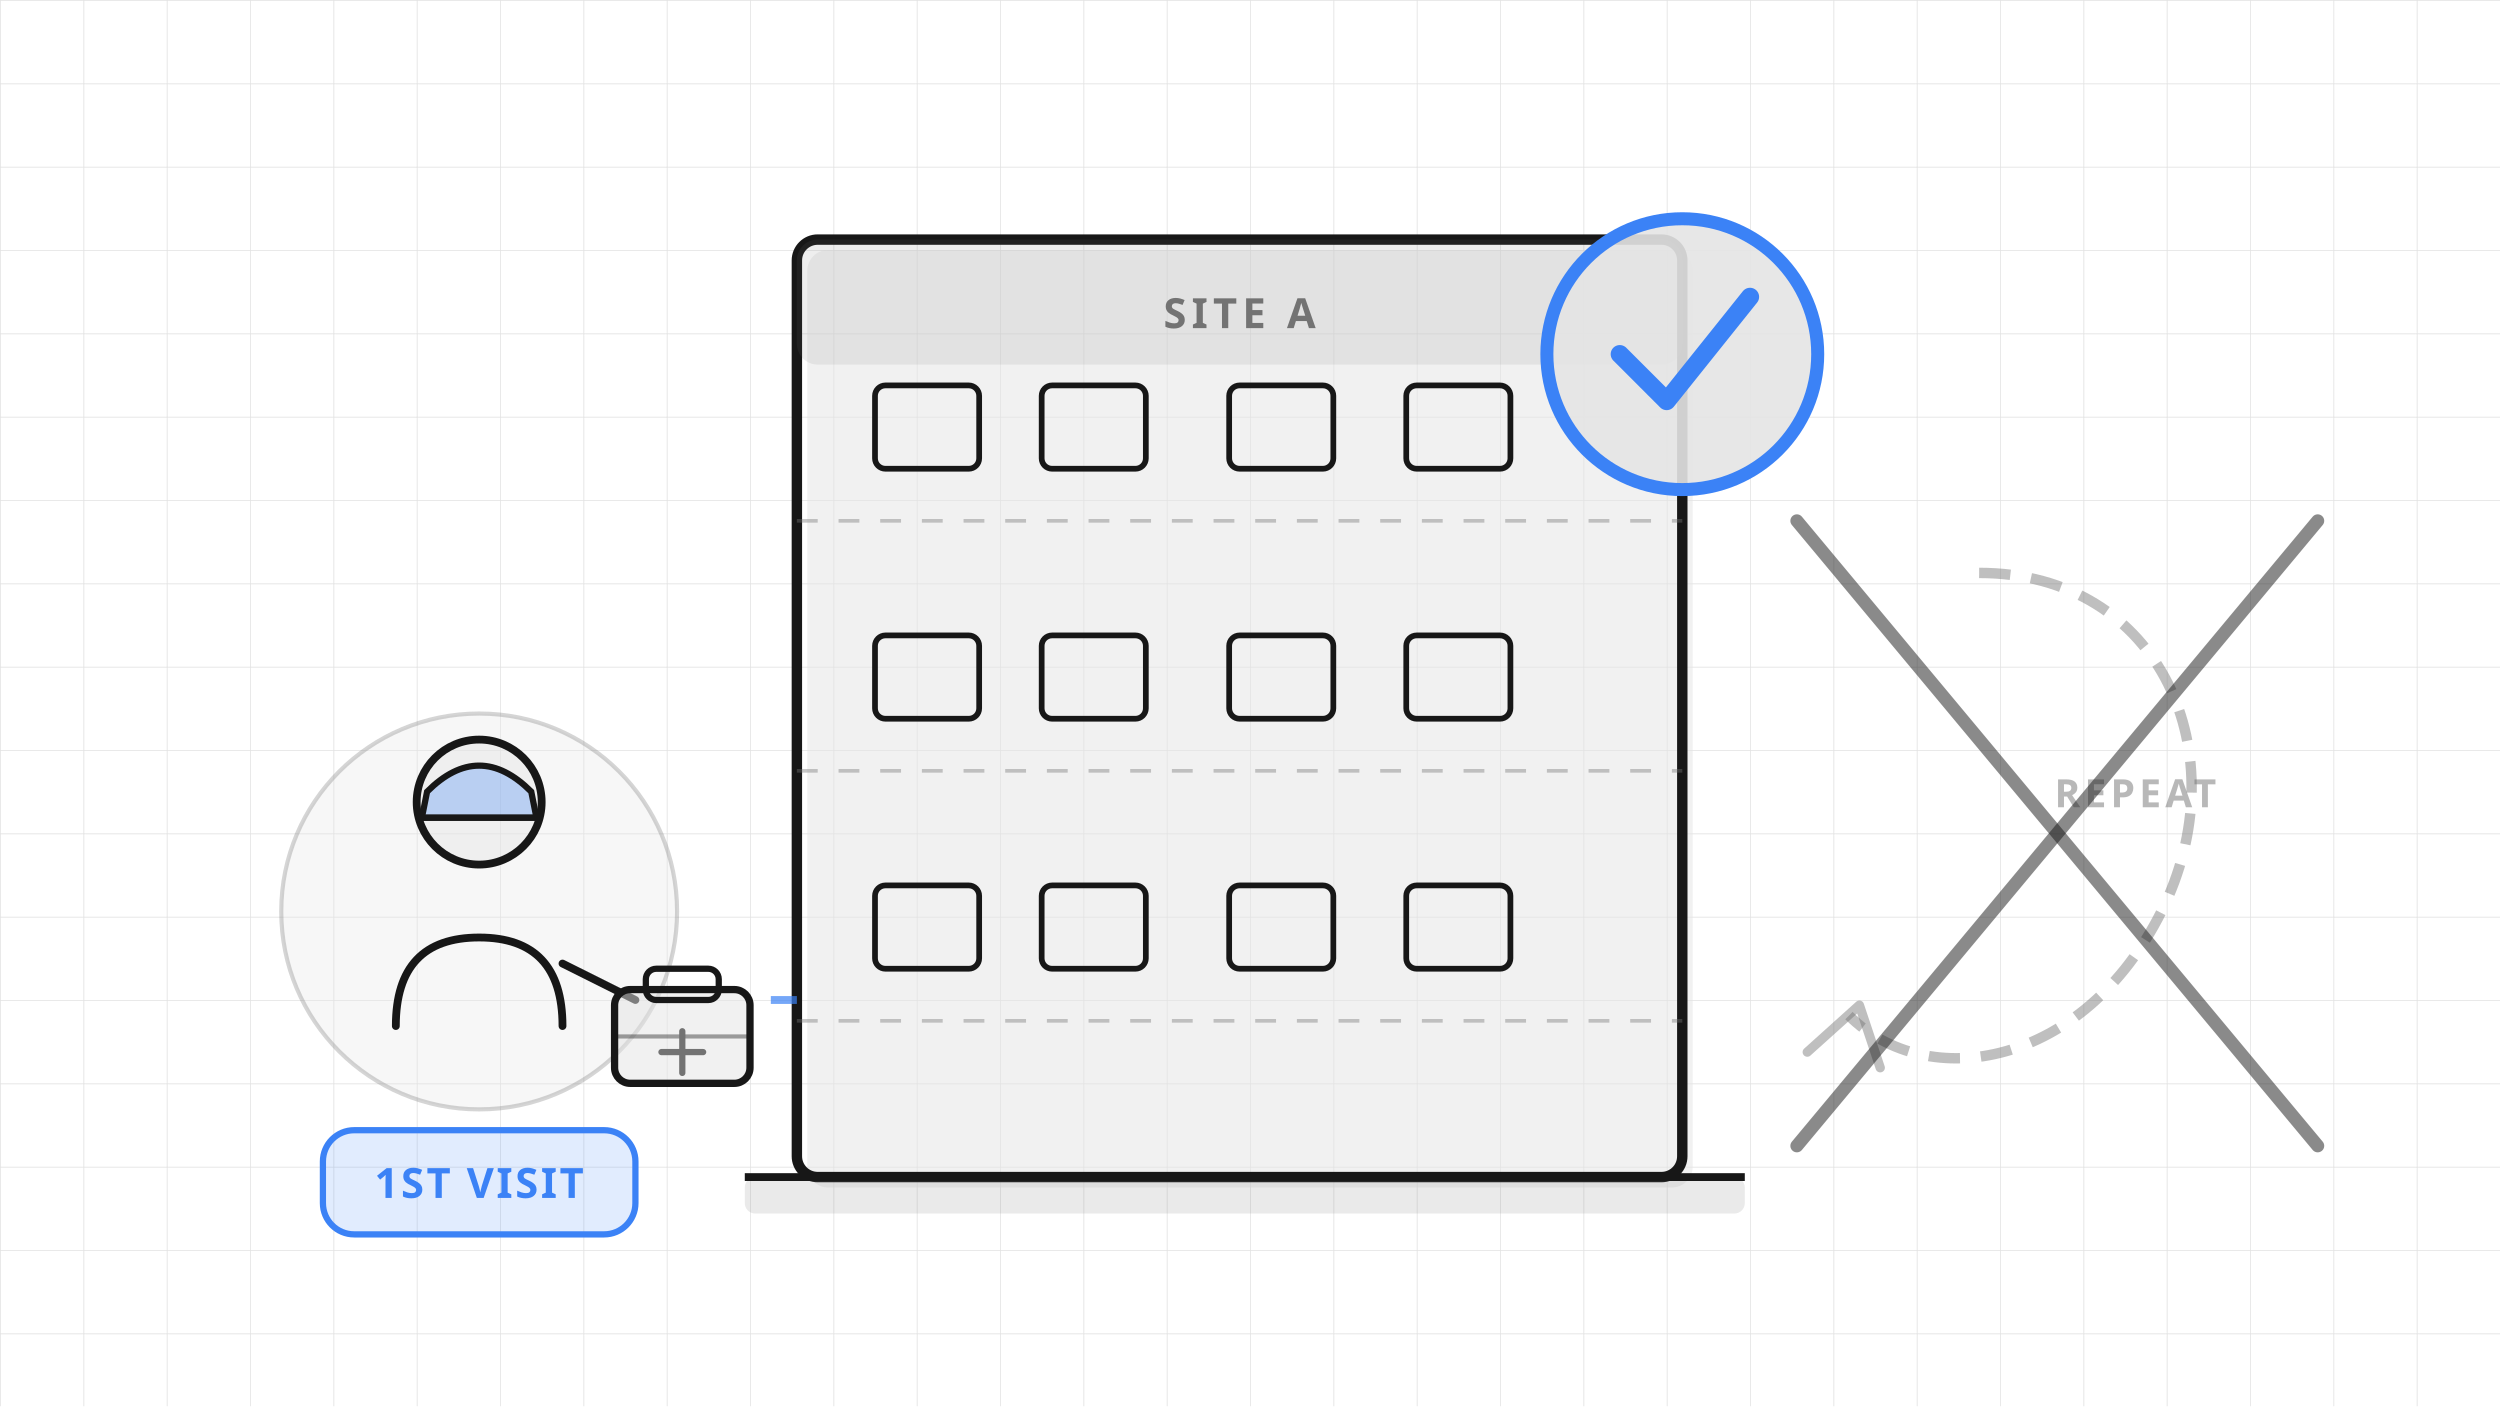
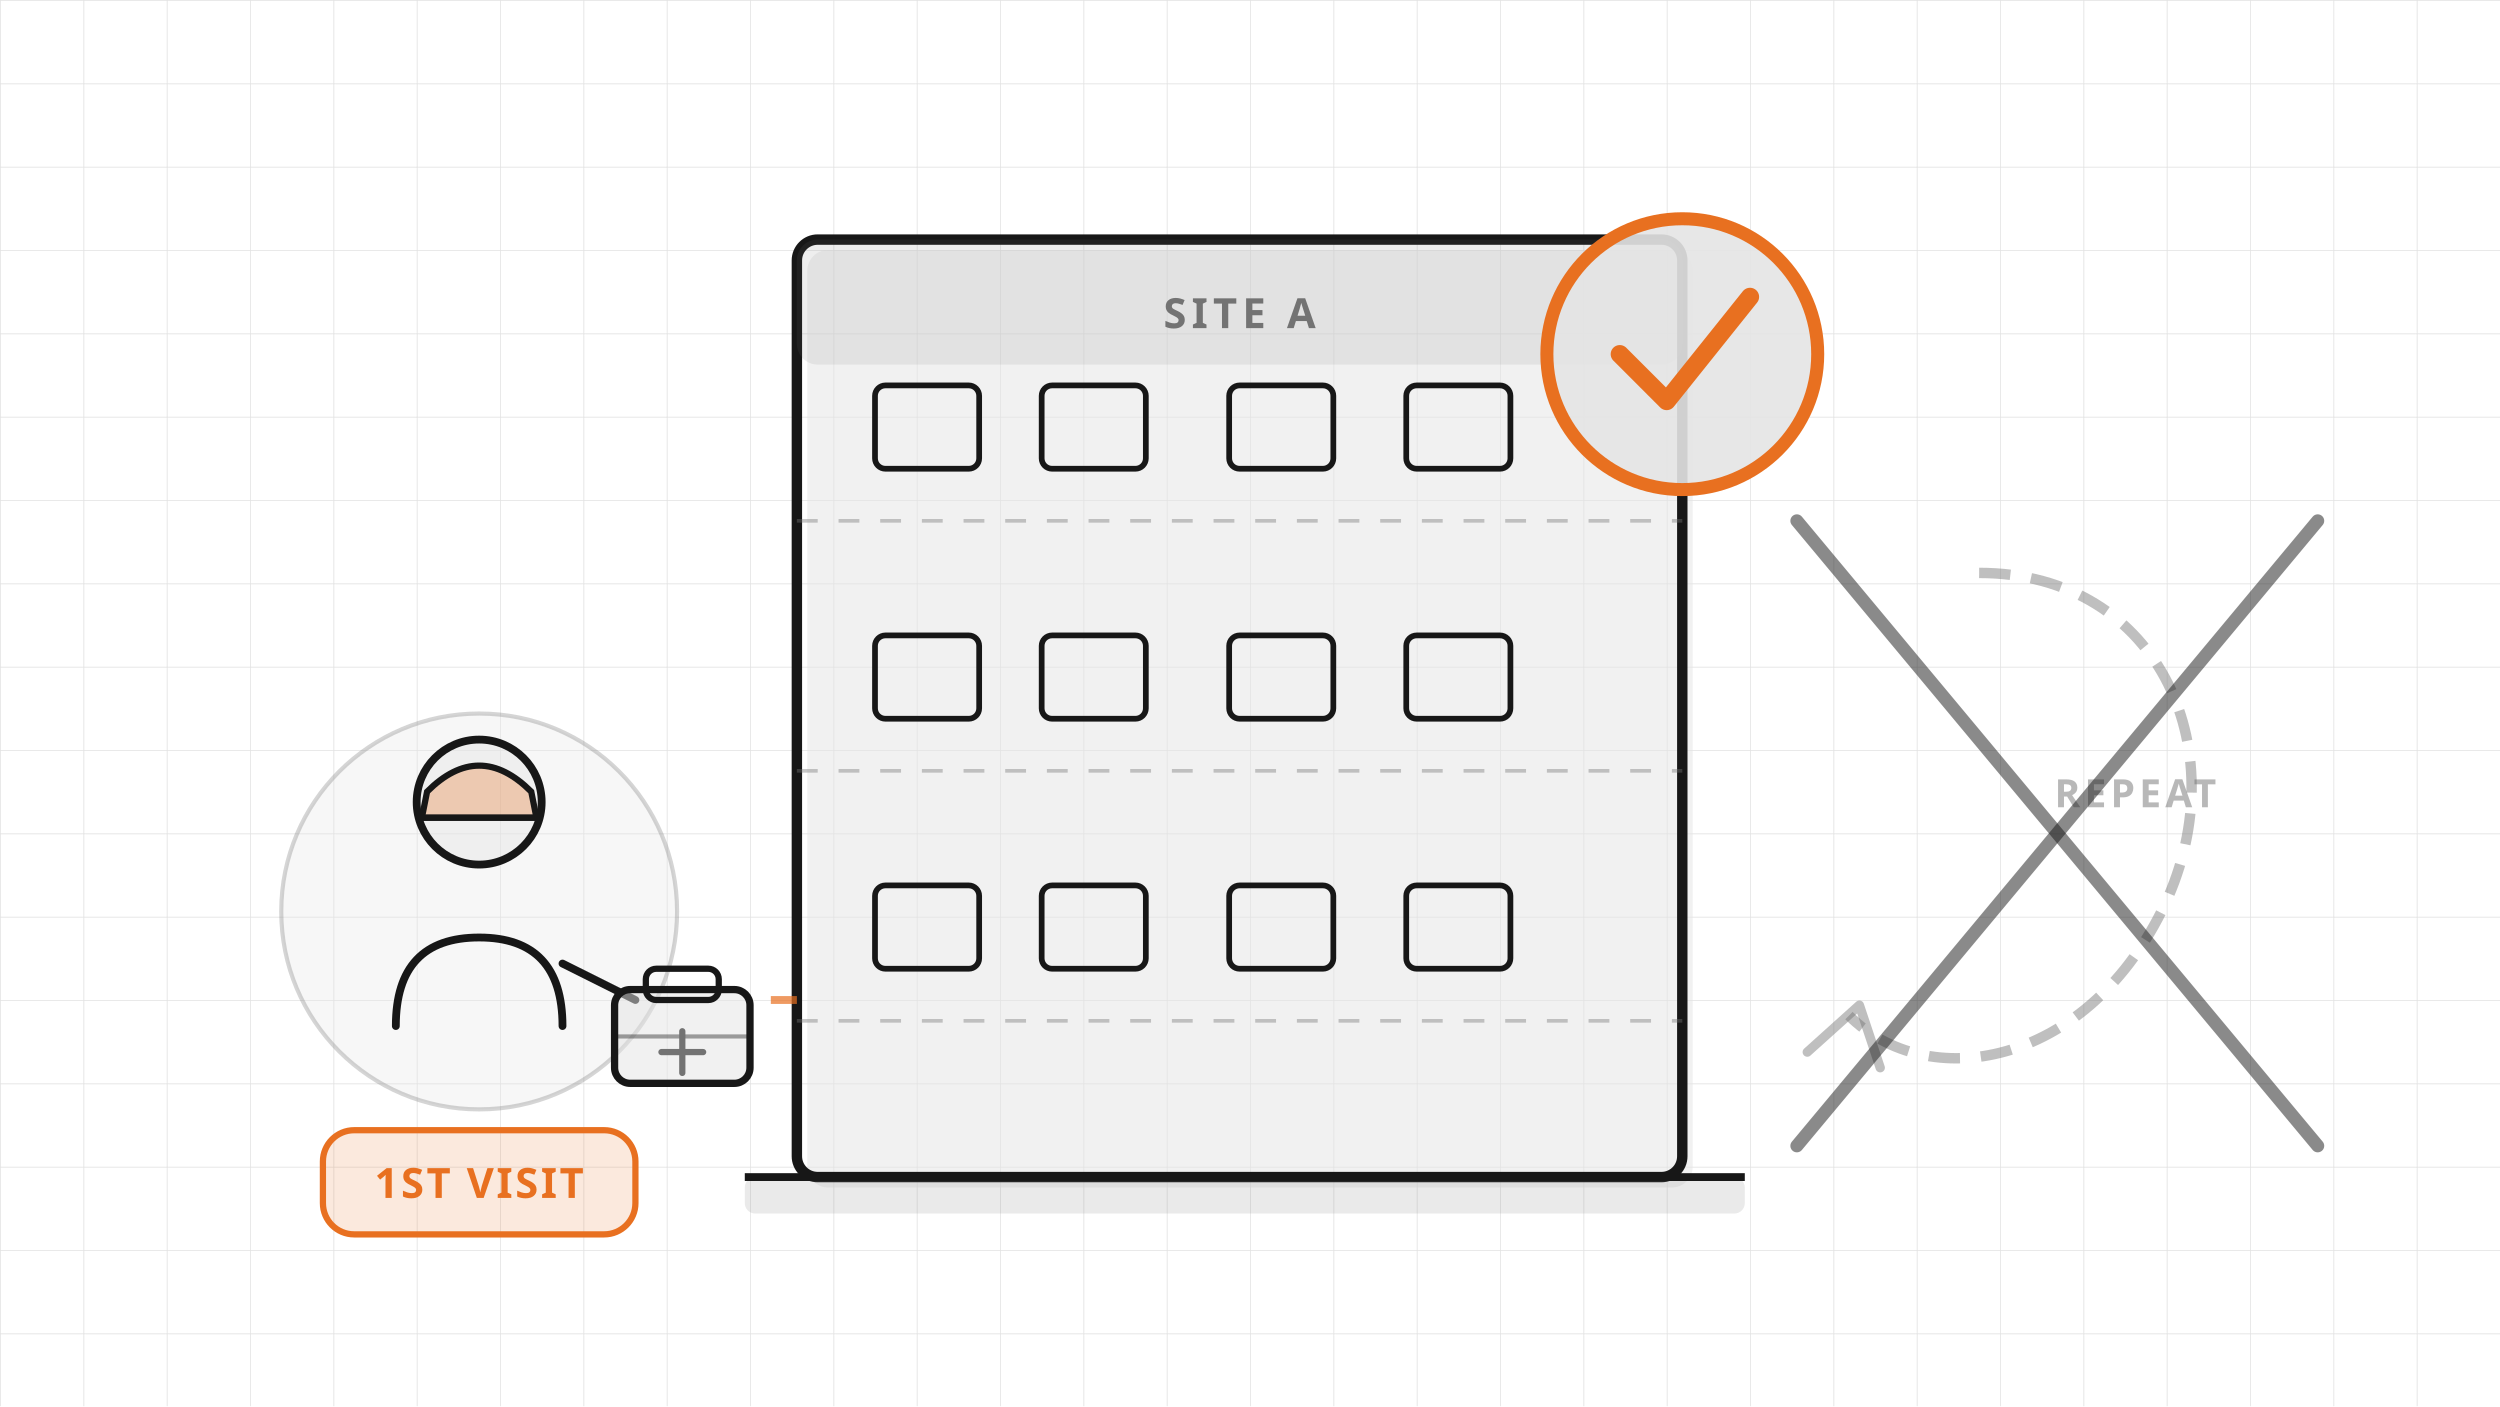
<svg xmlns="http://www.w3.org/2000/svg" viewBox="0 0 480 270" fill="none">
  <defs>
    <pattern id="grid-rrv" width="16" height="16" patternUnits="userSpaceOnUse">
      <path d="M 16 0 L 0 0 0 16" stroke="#737373" stroke-width="0.3" stroke-opacity="0.2" fill="none" />
    </pattern>
  </defs>
  <rect width="480" height="270" fill="url(#grid-rrv)" />
  <rect x="155" y="48" width="170" height="180" rx="4" fill="#e5e5e5" fill-opacity="0.5" />
  <rect x="153" y="46" width="170" height="180" rx="4" stroke="#171717" stroke-width="2" />
  <rect x="153" y="46" width="170" height="24" rx="4" fill="#737373" fill-opacity="0.12" />
  <text x="238" y="63" text-anchor="middle" font-size="8" font-family="sans-serif" fill="#737373" letter-spacing="1" font-weight="600">SITE A</text>
  <line x1="153" y1="100" x2="323" y2="100" stroke="#737373" stroke-width="0.7" stroke-opacity="0.4" stroke-dasharray="4 4" />
  <line x1="153" y1="148" x2="323" y2="148" stroke="#737373" stroke-width="0.7" stroke-opacity="0.4" stroke-dasharray="4 4" />
  <line x1="153" y1="196" x2="323" y2="196" stroke="#737373" stroke-width="0.7" stroke-opacity="0.4" stroke-dasharray="4 4" />
  <rect x="168" y="74" width="20" height="16" rx="2" stroke="#171717" stroke-width="1.1" fill-opacity="0" />
  <rect x="168" y="122" width="20" height="16" rx="2" stroke="#171717" stroke-width="1.1" fill-opacity="0" />
  <rect x="168" y="170" width="20" height="16" rx="2" stroke="#171717" stroke-width="1.1" fill-opacity="0" />
  <rect x="200" y="74" width="20" height="16" rx="2" stroke="#171717" stroke-width="1.1" fill-opacity="0" />
  <rect x="200" y="122" width="20" height="16" rx="2" stroke="#171717" stroke-width="1.1" fill-opacity="0" />
  <rect x="200" y="170" width="20" height="16" rx="2" stroke="#171717" stroke-width="1.1" fill-opacity="0" />
  <rect x="236" y="74" width="20" height="16" rx="2" stroke="#171717" stroke-width="1.1" fill-opacity="0" />
  <rect x="236" y="122" width="20" height="16" rx="2" stroke="#171717" stroke-width="1.1" fill-opacity="0" />
  <rect x="236" y="170" width="20" height="16" rx="2" stroke="#171717" stroke-width="1.1" fill-opacity="0" />
  <rect x="270" y="74" width="20" height="16" rx="2" stroke="#171717" stroke-width="1.1" fill-opacity="0" />
  <rect x="270" y="122" width="20" height="16" rx="2" stroke="#171717" stroke-width="1.1" fill-opacity="0" />
  <rect x="270" y="170" width="20" height="16" rx="2" stroke="#171717" stroke-width="1.1" fill-opacity="0" />
  <rect x="143" y="226" width="192" height="7" rx="2" fill="#737373" fill-opacity="0.15" />
  <line x1="143" y1="226" x2="335" y2="226" stroke="#171717" stroke-width="1.5" />
-   <circle cx="323" cy="68" r="26" fill="#e5e5e5" fill-opacity="0.9" stroke="#3b82f6" stroke-width="2.5" />
-   <polyline points="311,68 320,77 336,57" stroke="#3b82f6" stroke-width="3.5" stroke-linecap="round" stroke-linejoin="round" />
+   <circle cx="323" cy="68" r="26" fill="#e5e5e5" fill-opacity="0.9" stroke="#E87020" stroke-width="2.5" />
+   <polyline points="311,68 320,77 336,57" stroke="#E87020" stroke-width="3.5" stroke-linecap="round" stroke-linejoin="round" />
  <circle cx="92" cy="175" r="38" fill="#e5e5e5" fill-opacity="0.3" stroke="#737373" stroke-width="0.8" stroke-opacity="0.3" />
  <circle cx="92" cy="154" r="12" stroke="#171717" stroke-width="1.5" fill="#e5e5e5" fill-opacity="0.4" />
-   <path d="M82 152 Q92 142 102 152 L103 157 L81 157 Z" stroke="#171717" stroke-width="1.2" fill="#3b82f6" fill-opacity="0.3" />
+   <path d="M82 152 Q92 142 102 152 L103 157 L81 157 Z" stroke="#171717" stroke-width="1.2" fill="#E87020" fill-opacity="0.3" />
  <line x1="80" y1="157" x2="104" y2="157" stroke="#171717" stroke-width="1.2" />
  <path d="M76 197 Q76 180 92 180 Q108 180 108 197" stroke="#171717" stroke-width="1.5" fill="none" stroke-linecap="round" />
  <line x1="108" y1="185" x2="122" y2="192" stroke="#171717" stroke-width="1.5" stroke-linecap="round" />
  <rect x="118" y="190" width="26" height="18" rx="3" stroke="#171717" stroke-width="1.4" fill="#e5e5e5" fill-opacity="0.5" />
  <rect x="124" y="186" width="14" height="6" rx="2" stroke="#171717" stroke-width="1.2" fill="none" />
  <line x1="118" y1="199" x2="144" y2="199" stroke="#171717" stroke-width="0.8" stroke-opacity="0.4" />
  <line x1="127" y1="202" x2="135" y2="202" stroke="#737373" stroke-width="1.2" stroke-linecap="round" />
  <line x1="131" y1="198" x2="131" y2="206" stroke="#737373" stroke-width="1.2" stroke-linecap="round" />
-   <rect x="62" y="217" width="60" height="20" rx="6" fill="#3b82f6" fill-opacity="0.15" stroke="#3b82f6" stroke-width="1.2" />
-   <text x="92" y="230" text-anchor="middle" font-size="8" font-family="sans-serif" fill="#3b82f6" font-weight="700" letter-spacing="0.5">1ST VISIT</text>
+   <rect x="62" y="217" width="60" height="20" rx="6" fill="#E87020" fill-opacity="0.15" stroke="#E87020" stroke-width="1.2" />
+   <text x="92" y="230" text-anchor="middle" font-size="8" font-family="sans-serif" fill="#E87020" font-weight="700" letter-spacing="0.5">1ST VISIT</text>
  <path d="M380 110 C415 110 430 145 415 175 C400 205 370 210 355 195" stroke="#737373" stroke-width="2" stroke-opacity="0.45" stroke-dasharray="6 4" fill="none" />
  <path d="M347 202 L357 193 L361 205" stroke="#737373" stroke-width="1.8" stroke-opacity="0.45" stroke-linecap="round" stroke-linejoin="round" fill="none" />
  <text x="410" y="155" text-anchor="middle" font-size="7.5" font-family="sans-serif" fill="#737373" fill-opacity="0.5" font-weight="600" letter-spacing="0.8">REPEAT</text>
  <line x1="345" y1="100" x2="445" y2="220" stroke="#171717" stroke-width="2.5" stroke-opacity="0.5" stroke-linecap="round" />
  <line x1="445" y1="100" x2="345" y2="220" stroke="#171717" stroke-width="2.5" stroke-opacity="0.5" stroke-linecap="round" />
-   <path d="M148 192 C150 192 153 192 153 192" stroke="#3b82f6" stroke-width="1.5" stroke-dasharray="5 3" stroke-opacity="0.7" fill="none" />
+   <path d="M148 192 C150 192 153 192 153 192" stroke="#E87020" stroke-width="1.5" stroke-dasharray="5 3" stroke-opacity="0.7" fill="none" />
</svg>
